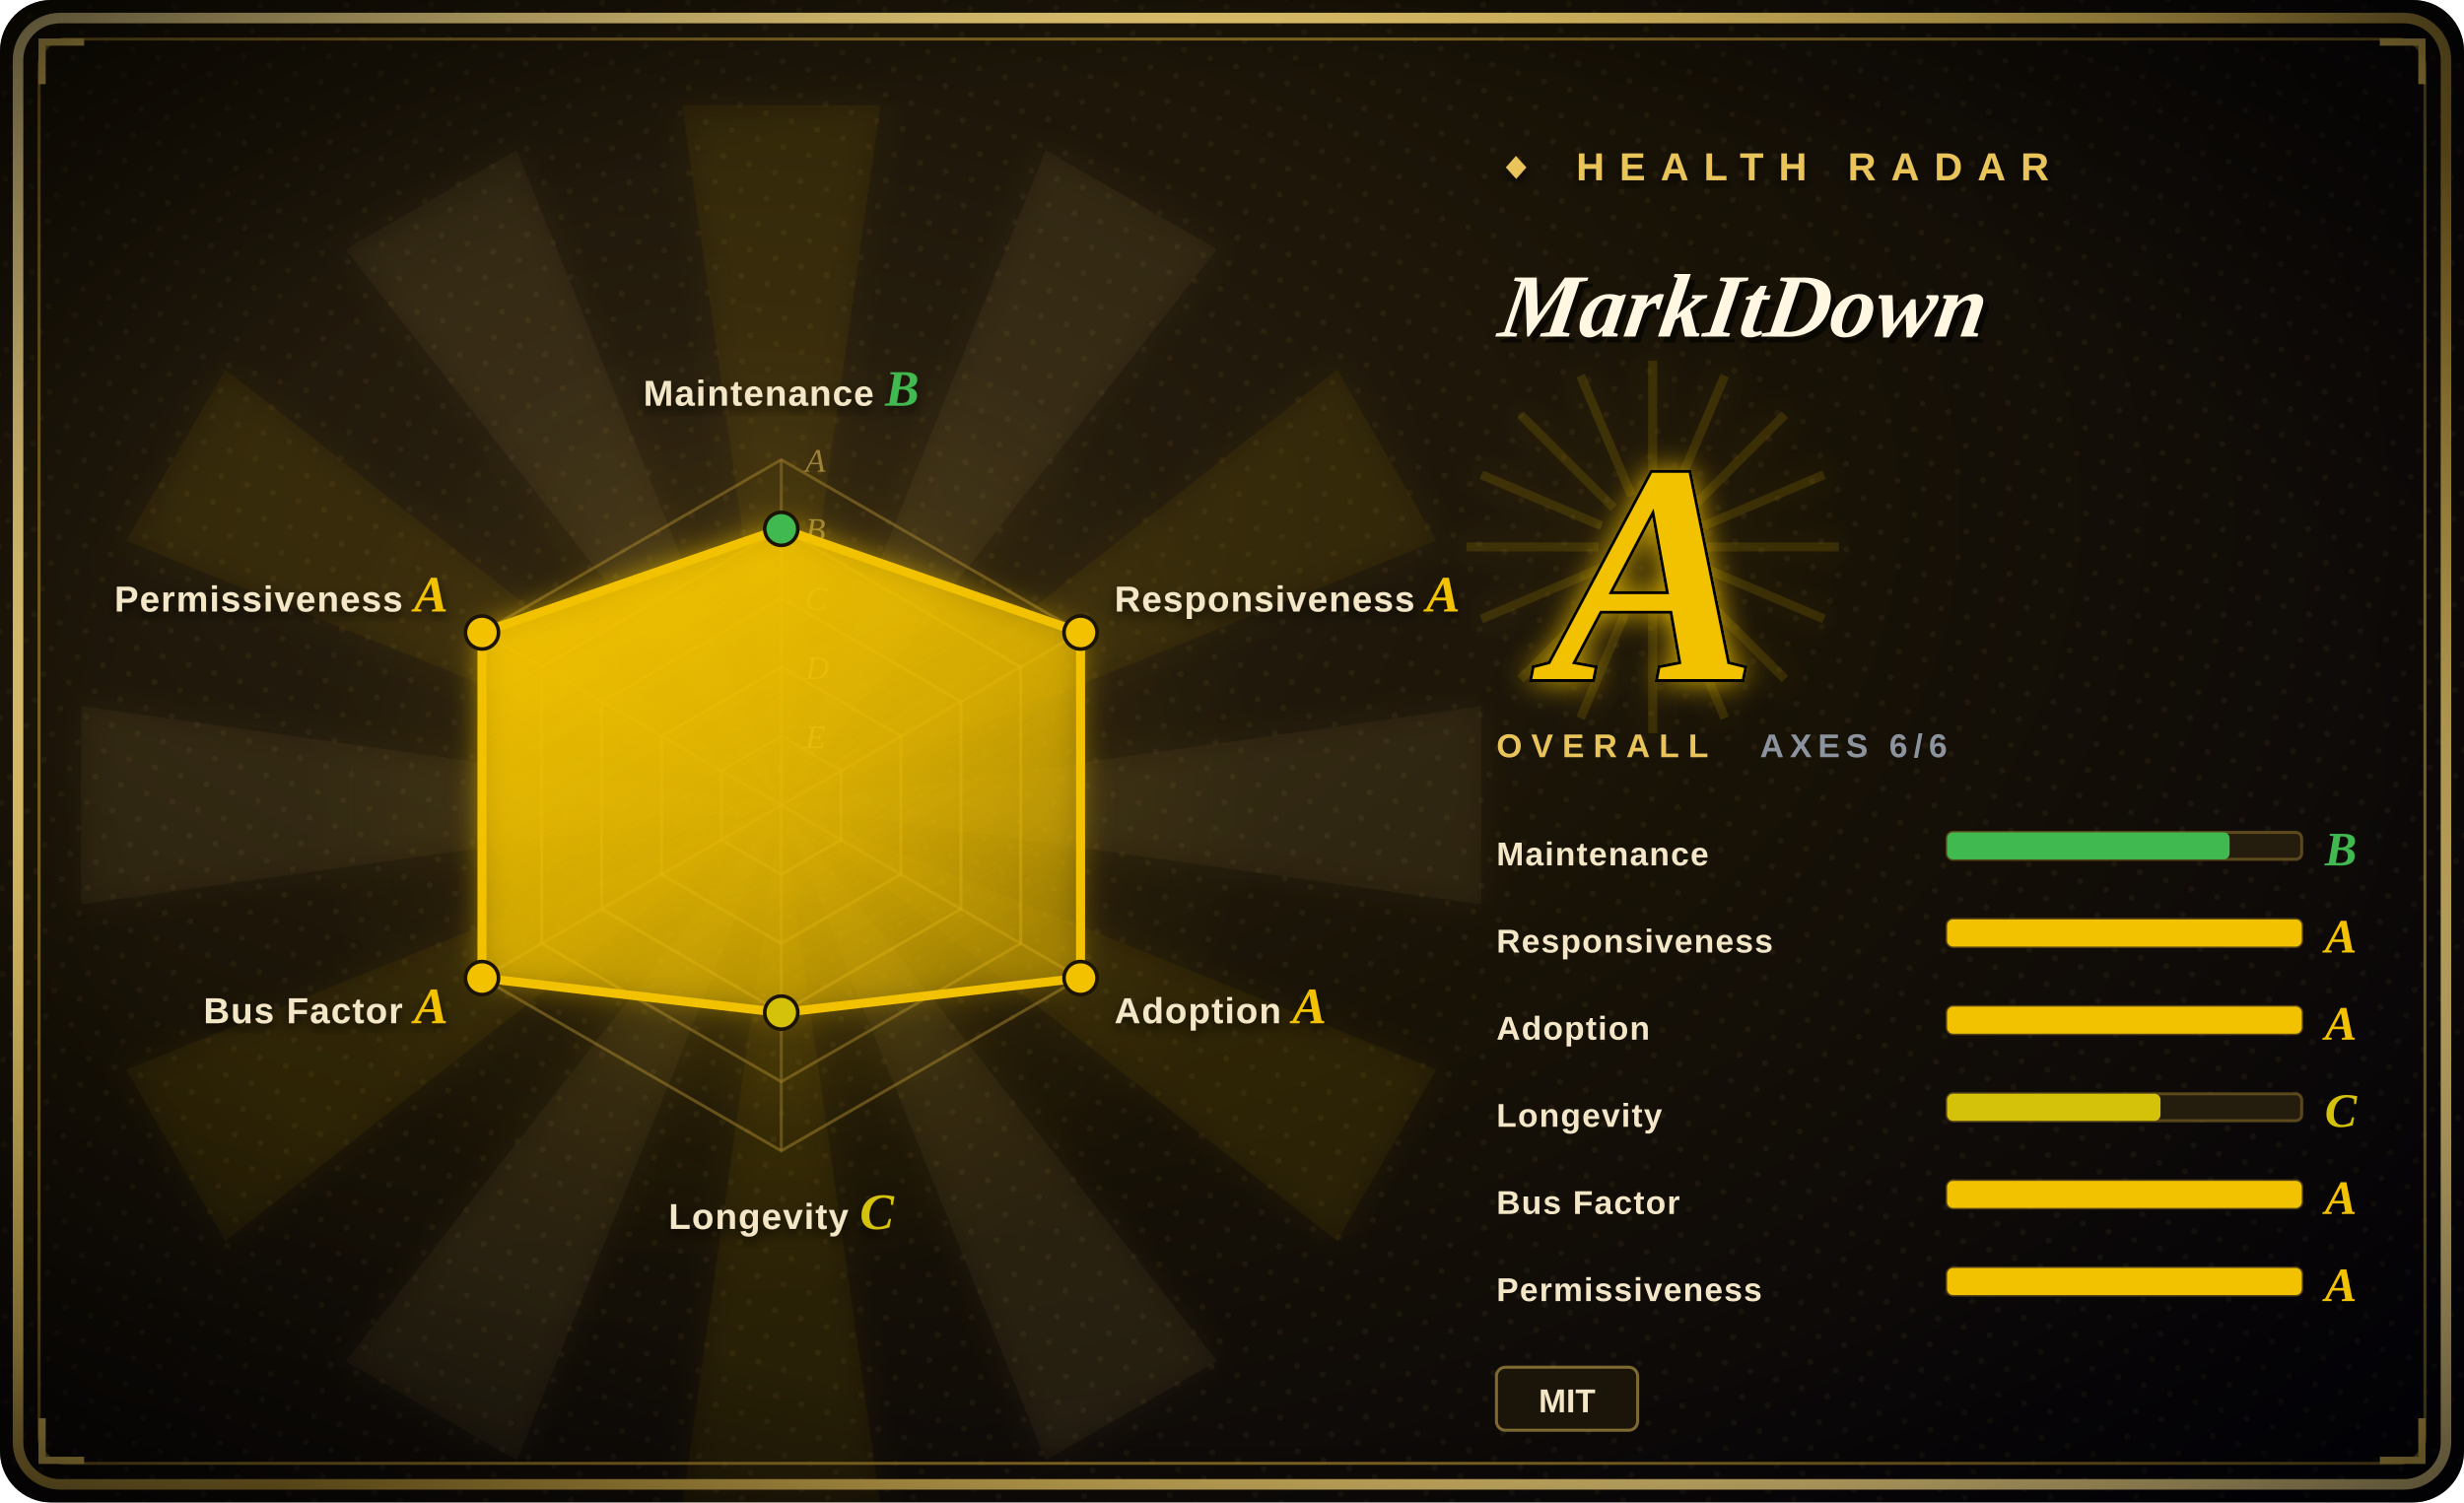
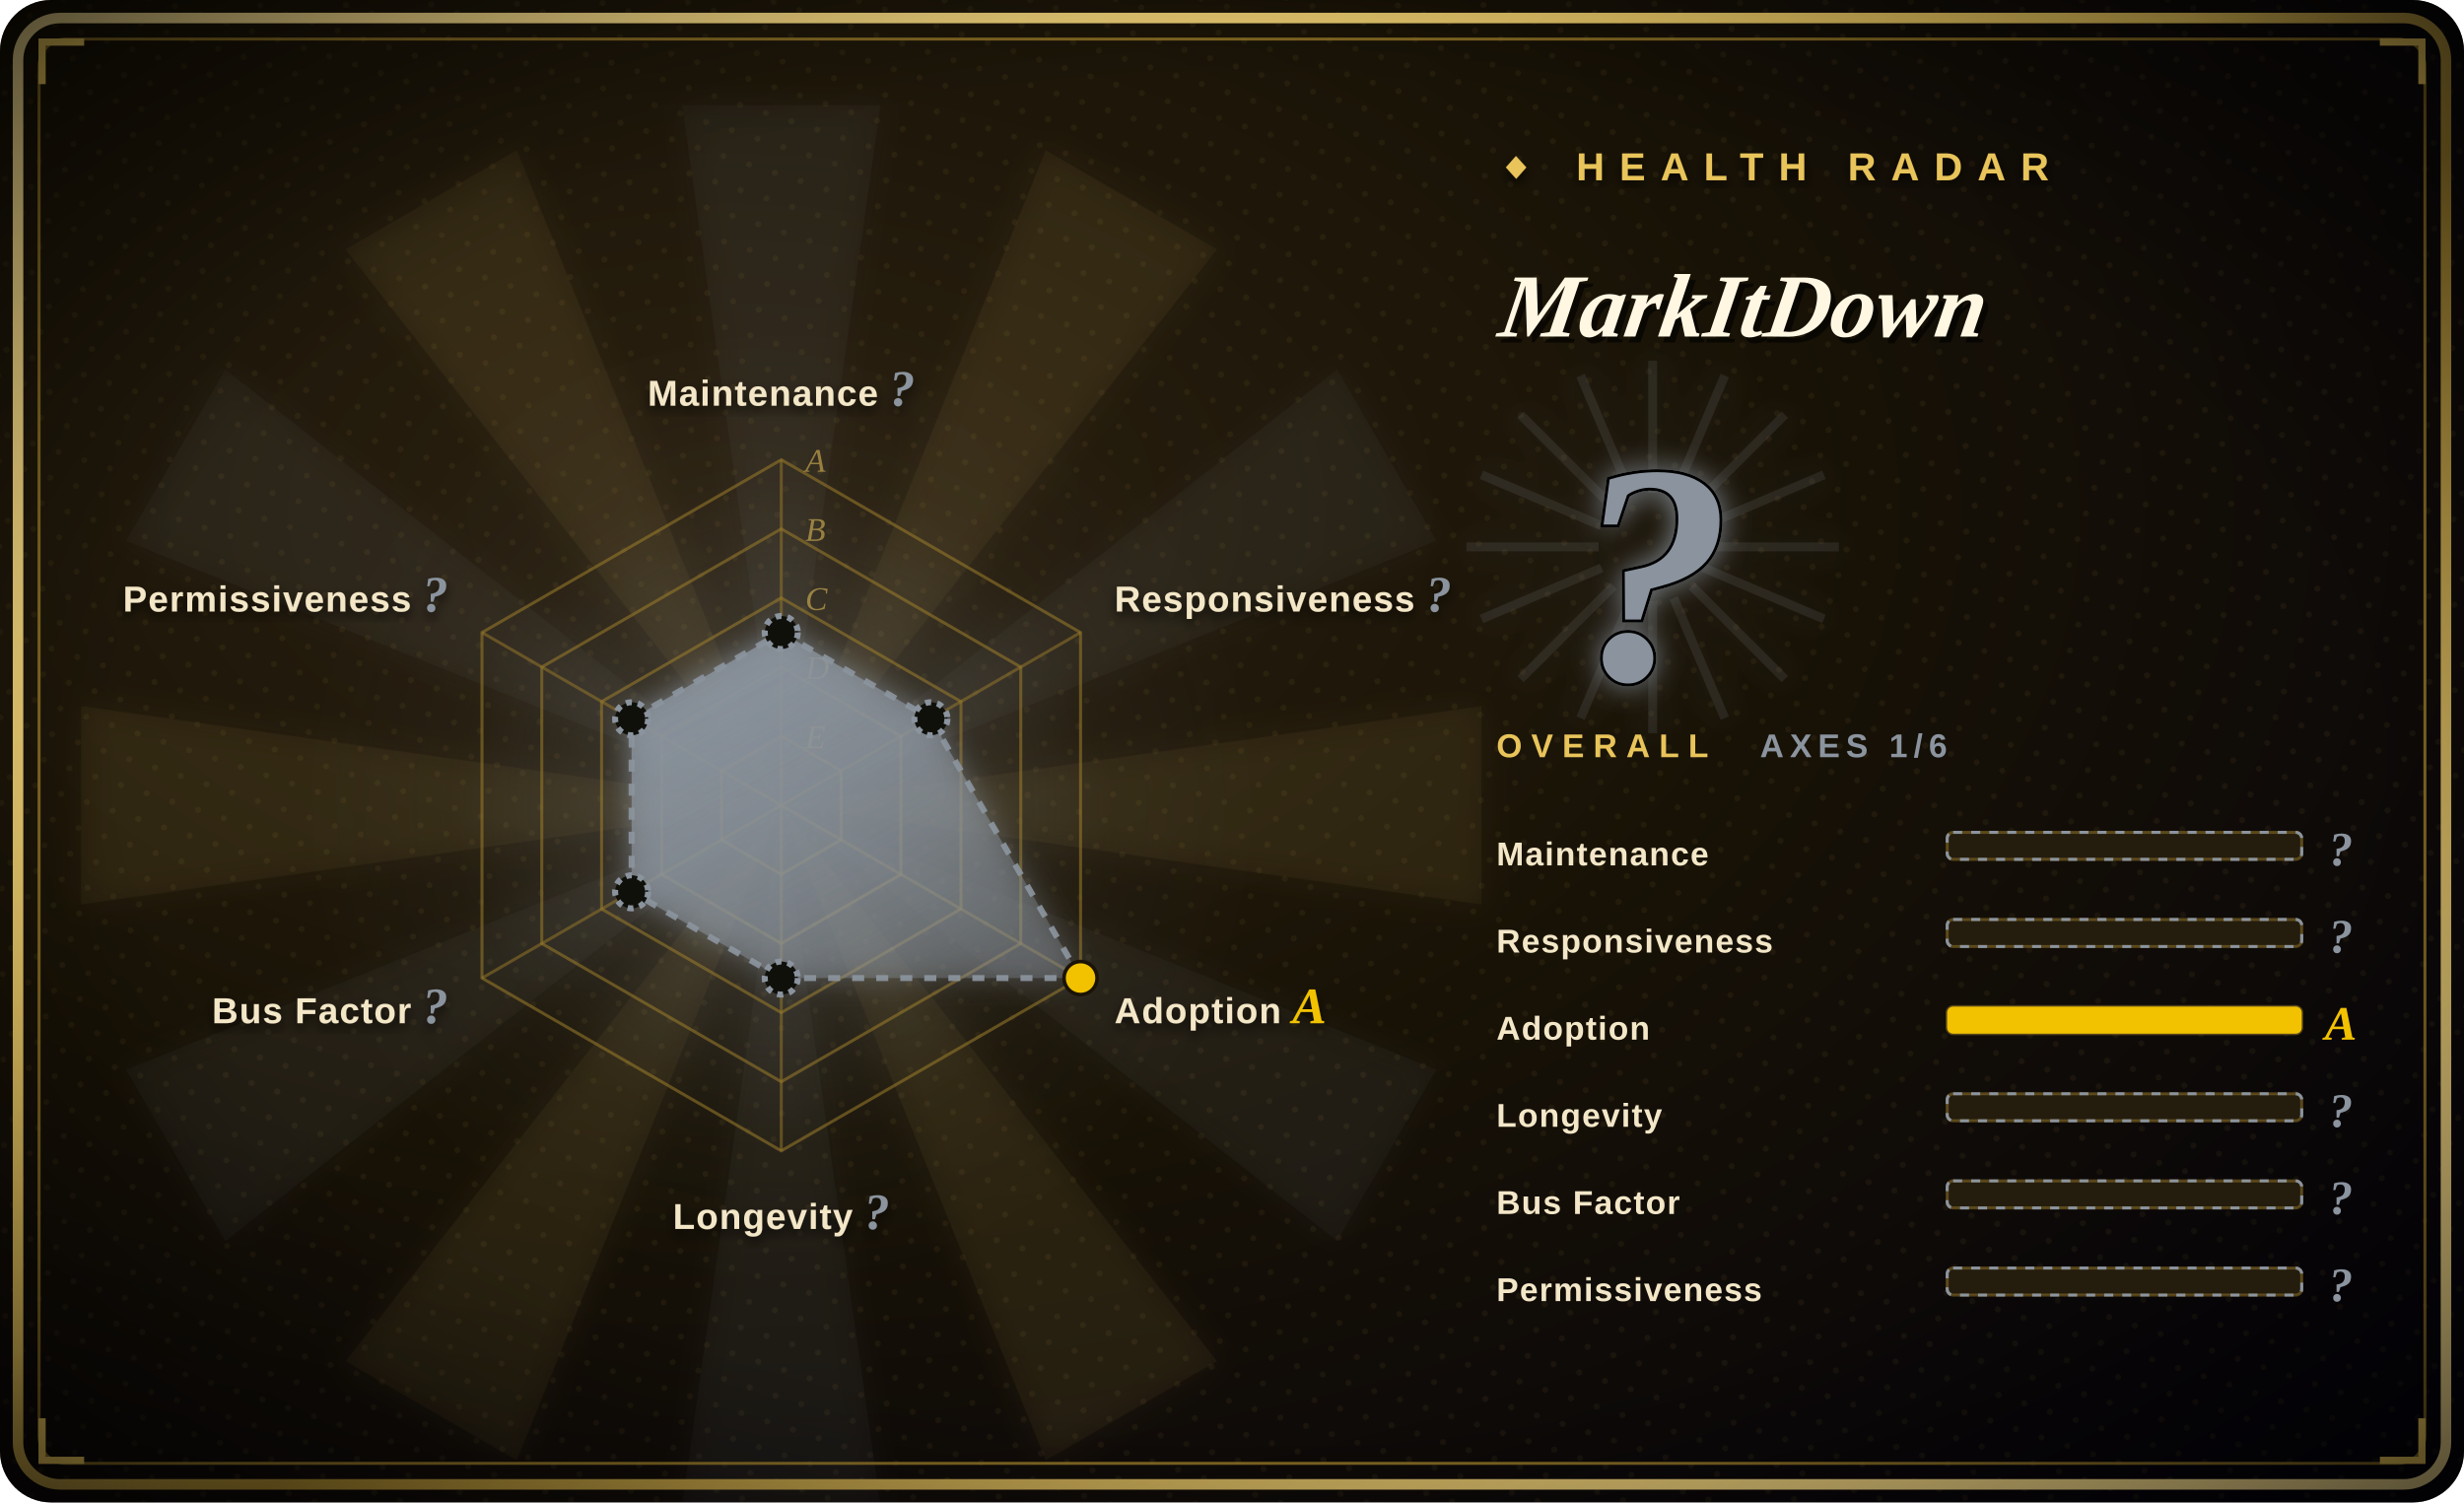
<svg xmlns="http://www.w3.org/2000/svg" width="820" height="500" viewBox="0 0 820 500">
  <defs>
    <radialGradient id="bg" cx="30%" cy="34%" r="90%">
      <stop offset="0%" stop-color="#2a2010" />
      <stop offset="48%" stop-color="#181206" />
      <stop offset="100%" stop-color="#05030a" />
    </radialGradient>
    <radialGradient id="vig" cx="50%" cy="50%" r="72%">
      <stop offset="62%" stop-color="#000000" stop-opacity="0" />
      <stop offset="100%" stop-color="#000000" stop-opacity="0.72" />
    </radialGradient>
    <linearGradient id="frame" x1="0" y1="0" x2="1" y2="1">
      <stop offset="0%" stop-color="#f6dd92" />
      <stop offset="45%" stop-color="#E8C45A" />
      <stop offset="55%" stop-color="#9c7d2a" />
      <stop offset="100%" stop-color="#f6dd92" />
    </linearGradient>
    <linearGradient id="poly" x1="0" y1="0" x2="0.7" y2="1">
-       <stop offset="0%" stop-color="#F2C200" stop-opacity="0.92" />
-       <stop offset="100%" stop-color="#F2C200" stop-opacity="0.34" />
+       <stop offset="0%" stop-color="#8B949E" stop-opacity="0.92" />
+       <stop offset="100%" stop-color="#8B949E" stop-opacity="0.34" />
    </linearGradient>
    <radialGradient id="halo" cx="50%" cy="50%" r="50%">
-       <stop offset="0%" stop-color="#F2C200" stop-opacity="0.34" />
-       <stop offset="68%" stop-color="#F2C200" stop-opacity="0.04" />
-       <stop offset="100%" stop-color="#F2C200" stop-opacity="0" />
+       <stop offset="0%" stop-color="#8B949E" stop-opacity="0.34" />
+       <stop offset="68%" stop-color="#8B949E" stop-opacity="0.04" />
+       <stop offset="100%" stop-color="#8B949E" stop-opacity="0" />
    </radialGradient>
    <filter id="glow" x="-60%" y="-60%" width="220%" height="220%">
      <feGaussianBlur stdDeviation="5" result="b" />
      <feMerge>
        <feMergeNode in="b" />
        <feMergeNode in="SourceGraphic" />
      </feMerge>
    </filter>
    <filter id="soft" x="-30%" y="-30%" width="160%" height="160%">
      <feDropShadow dx="0" dy="2" stdDeviation="2" flood-color="#000" flood-opacity="0.7" />
    </filter>
    <pattern id="halftone" width="9" height="9" patternUnits="userSpaceOnUse" patternTransform="rotate(18)">
      <circle cx="2" cy="2" r="1" fill="#E8C45A" fill-opacity="0.06" />
    </pattern>
  </defs>
  <rect width="820" height="500" rx="17" fill="url(#bg)" />
  <rect width="820" height="500" rx="17" fill="url(#halftone)" />
  <g opacity="0.5" filter="url(#glow)">
    <path d="M260,268 L493,235 L493,301 Z" fill="#E8C45A" fill-opacity="0.10" />
-     <path d="M260,268 L478,356 L445,413 Z" fill="#F2C200" fill-opacity="0.10" />
+     <path d="M260,268 L478,356 L445,413 Z" fill="#8B949E" fill-opacity="0.10" />
    <path d="M260,268 L405,453 L348,486 Z" fill="#E8C45A" fill-opacity="0.10" />
-     <path d="M260,268 L293,501 L227,501 Z" fill="#F2C200" fill-opacity="0.10" />
+     <path d="M260,268 L293,501 L227,501 Z" fill="#8B949E" fill-opacity="0.10" />
    <path d="M260,268 L172,486 L115,453 Z" fill="#E8C45A" fill-opacity="0.10" />
-     <path d="M260,268 L75,413 L42,356 Z" fill="#F2C200" fill-opacity="0.10" />
+     <path d="M260,268 L75,413 L42,356 Z" fill="#8B949E" fill-opacity="0.10" />
    <path d="M260,268 L27,301 L27,235 Z" fill="#E8C45A" fill-opacity="0.10" />
-     <path d="M260,268 L42,180 L75,123 Z" fill="#F2C200" fill-opacity="0.10" />
+     <path d="M260,268 L42,180 L75,123 Z" fill="#8B949E" fill-opacity="0.10" />
    <path d="M260,268 L115,83 L172,50 Z" fill="#E8C45A" fill-opacity="0.10" />
-     <path d="M260,268 L227,35 L293,35 Z" fill="#F2C200" fill-opacity="0.10" />
+     <path d="M260,268 L227,35 L293,35 Z" fill="#8B949E" fill-opacity="0.10" />
    <path d="M260,268 L348,50 L405,83 Z" fill="#E8C45A" fill-opacity="0.10" />
-     <path d="M260,268 L445,123 L478,180 Z" fill="#F2C200" fill-opacity="0.10" />
+     <path d="M260,268 L445,123 L478,180 Z" fill="#8B949E" fill-opacity="0.10" />
  </g>
  <circle cx="260" cy="268" r="161" fill="url(#halo)" />
  <rect x="6" y="6" width="808" height="488" rx="14" fill="none" stroke="url(#frame)" stroke-width="3.5" />
  <rect x="13" y="13" width="794" height="474" rx="9" fill="none" stroke="#9c7d2a" stroke-width="1" stroke-opacity="0.8" />
  <path d="M14,28 L14,14 L28,14" fill="none" stroke="#E8C45A" stroke-width="2.4" />
  <path d="M806,28 L806,14 L792,14" fill="none" stroke="#E8C45A" stroke-width="2.4" />
  <path d="M14,472 L14,486 L28,486" fill="none" stroke="#E8C45A" stroke-width="2.4" />
  <path d="M806,472 L806,486 L792,486" fill="none" stroke="#E8C45A" stroke-width="2.4" />
  <rect width="820" height="500" rx="17" fill="url(#vig)" />
  <polygon points="260.0,153.0 359.6,210.5 359.6,325.5 260.0,383.0 160.4,325.5 160.4,210.5" fill="none" stroke="#9c7d2a" stroke-opacity="0.55" stroke-width="1" />
  <polygon points="260.0,176.0 339.7,222.0 339.7,314.0 260.0,360.0 180.3,314.0 180.3,222.0" fill="none" stroke="#9c7d2a" stroke-opacity="0.55" stroke-width="1" />
  <polygon points="260.0,199.0 319.8,233.5 319.8,302.5 260.0,337.0 200.2,302.5 200.2,233.5" fill="none" stroke="#9c7d2a" stroke-opacity="0.55" stroke-width="1" />
  <polygon points="260.0,222.0 299.8,245.0 299.8,291.0 260.0,314.0 220.2,291.0 220.2,245.0" fill="none" stroke="#9c7d2a" stroke-opacity="0.55" stroke-width="1" />
  <polygon points="260.0,245.0 279.9,256.5 279.9,279.5 260.0,291.0 240.1,279.5 240.1,256.5" fill="none" stroke="#9c7d2a" stroke-opacity="0.55" stroke-width="1" />
  <line x1="260" y1="268" x2="260.0" y2="153.0" stroke="#9c7d2a" stroke-opacity="0.5" stroke-width="1" />
  <line x1="260" y1="268" x2="359.6" y2="210.5" stroke="#9c7d2a" stroke-opacity="0.5" stroke-width="1" />
  <line x1="260" y1="268" x2="359.6" y2="325.5" stroke="#9c7d2a" stroke-opacity="0.5" stroke-width="1" />
  <line x1="260" y1="268" x2="260.0" y2="383.0" stroke="#9c7d2a" stroke-opacity="0.5" stroke-width="1" />
  <line x1="260" y1="268" x2="160.4" y2="325.5" stroke="#9c7d2a" stroke-opacity="0.5" stroke-width="1" />
  <line x1="260" y1="268" x2="160.4" y2="210.5" stroke="#9c7d2a" stroke-opacity="0.5" stroke-width="1" />
  <text x="268" y="157.0" font-size="11" font-style="italic" fill="#E8C45A" fill-opacity="0.55" font-family="'Georgia','Times New Roman',serif">A</text>
  <text x="268" y="180.0" font-size="11" font-style="italic" fill="#E8C45A" fill-opacity="0.55" font-family="'Georgia','Times New Roman',serif">B</text>
  <text x="268" y="203.0" font-size="11" font-style="italic" fill="#E8C45A" fill-opacity="0.55" font-family="'Georgia','Times New Roman',serif">C</text>
  <text x="268" y="226.0" font-size="11" font-style="italic" fill="#E8C45A" fill-opacity="0.55" font-family="'Georgia','Times New Roman',serif">D</text>
  <text x="268" y="249.0" font-size="11" font-style="italic" fill="#E8C45A" fill-opacity="0.55" font-family="'Georgia','Times New Roman',serif">E</text>
-   <polygon points="260.0,176.0 359.6,210.5 359.6,325.5 260.0,337.0 160.4,325.5 160.4,210.5" fill="url(#poly)" filter="url(#glow)" />
-   <line x1="260.0" y1="176.0" x2="359.6" y2="210.5" stroke="#F2C200" stroke-width="3" />
-   <line x1="359.6" y1="210.5" x2="359.6" y2="325.5" stroke="#F2C200" stroke-width="3" />
-   <line x1="359.6" y1="325.5" x2="260.0" y2="337.0" stroke="#F2C200" stroke-width="3" />
-   <line x1="260.0" y1="337.0" x2="160.4" y2="325.5" stroke="#F2C200" stroke-width="3" />
-   <line x1="160.4" y1="325.5" x2="160.4" y2="210.5" stroke="#F2C200" stroke-width="3" />
-   <line x1="160.4" y1="210.5" x2="260.0" y2="176.0" stroke="#F2C200" stroke-width="3" />
-   <circle cx="260.0" cy="176.0" r="5.5" fill="#3FB950" stroke="#1a1306" stroke-width="1.2" />
-   <circle cx="359.6" cy="210.5" r="5.5" fill="#F2C200" stroke="#1a1306" stroke-width="1.2" />
+   <polygon points="260.0,210.5 309.8,239.2 359.6,325.5 260.0,325.5 210.2,296.8 210.2,239.2" fill="url(#poly)" filter="url(#glow)" />
+   <line x1="260.0" y1="210.5" x2="309.8" y2="239.2" stroke="#8B949E" stroke-width="2" stroke-dasharray="4 4" stroke-opacity="0.92" />
+   <line x1="309.8" y1="239.2" x2="359.6" y2="325.5" stroke="#8B949E" stroke-width="2" stroke-dasharray="4 4" stroke-opacity="0.92" />
+   <line x1="359.6" y1="325.5" x2="260.0" y2="325.5" stroke="#8B949E" stroke-width="2" stroke-dasharray="4 4" stroke-opacity="0.92" />
+   <line x1="260.0" y1="325.5" x2="210.2" y2="296.8" stroke="#8B949E" stroke-width="2" stroke-dasharray="4 4" stroke-opacity="0.92" />
+   <line x1="210.2" y1="296.8" x2="210.2" y2="239.2" stroke="#8B949E" stroke-width="2" stroke-dasharray="4 4" stroke-opacity="0.92" />
+   <line x1="210.2" y1="239.2" x2="260.0" y2="210.5" stroke="#8B949E" stroke-width="2" stroke-dasharray="4 4" stroke-opacity="0.92" />
+   <circle cx="260.0" cy="210.5" r="5.5" fill="#10100b" stroke="#8B949E" stroke-width="2" stroke-dasharray="2 2" />
+   <circle cx="309.8" cy="239.2" r="5.5" fill="#10100b" stroke="#8B949E" stroke-width="2" stroke-dasharray="2 2" />
  <circle cx="359.6" cy="325.5" r="5.5" fill="#F2C200" stroke="#1a1306" stroke-width="1.2" />
-   <circle cx="260.0" cy="337.0" r="5.5" fill="#D4C20A" stroke="#1a1306" stroke-width="1.2" />
-   <circle cx="160.4" cy="325.5" r="5.5" fill="#F2C200" stroke="#1a1306" stroke-width="1.2" />
-   <circle cx="160.4" cy="210.5" r="5.5" fill="#F2C200" stroke="#1a1306" stroke-width="1.2" />
-   <text x="260.0" y="135.0" font-size="12" font-weight="900" fill="#f3e7c8" text-anchor="middle" font-family="'Arial Black','Helvetica Neue',Arial,sans-serif" letter-spacing="0.4" filter="url(#soft)">Maintenance <tspan fill="#3FB950" font-family="'Georgia','Times New Roman',serif" font-style="italic" font-size="17">B</tspan>
+   <circle cx="260.0" cy="325.5" r="5.5" fill="#10100b" stroke="#8B949E" stroke-width="2" stroke-dasharray="2 2" />
+   <circle cx="210.2" cy="296.8" r="5.5" fill="#10100b" stroke="#8B949E" stroke-width="2" stroke-dasharray="2 2" />
+   <circle cx="210.2" cy="239.2" r="5.5" fill="#10100b" stroke="#8B949E" stroke-width="2" stroke-dasharray="2 2" />
+   <text x="260.0" y="135.0" font-size="12" font-weight="900" fill="#f3e7c8" text-anchor="middle" font-family="'Arial Black','Helvetica Neue',Arial,sans-serif" letter-spacing="0.4" filter="url(#soft)">Maintenance <tspan fill="#8B949E" font-family="'Georgia','Times New Roman',serif" font-style="italic" font-size="17">?</tspan>
  </text>
-   <text x="370.9" y="203.5" font-size="12" font-weight="900" fill="#f3e7c8" text-anchor="start" font-family="'Arial Black','Helvetica Neue',Arial,sans-serif" letter-spacing="0.4" filter="url(#soft)">Responsiveness <tspan fill="#F2C200" font-family="'Georgia','Times New Roman',serif" font-style="italic" font-size="17">A</tspan>
+   <text x="370.9" y="203.5" font-size="12" font-weight="900" fill="#f3e7c8" text-anchor="start" font-family="'Arial Black','Helvetica Neue',Arial,sans-serif" letter-spacing="0.4" filter="url(#soft)">Responsiveness <tspan fill="#8B949E" font-family="'Georgia','Times New Roman',serif" font-style="italic" font-size="17">?</tspan>
  </text>
  <text x="370.9" y="340.5" font-size="12" font-weight="900" fill="#f3e7c8" text-anchor="start" font-family="'Arial Black','Helvetica Neue',Arial,sans-serif" letter-spacing="0.4" filter="url(#soft)">Adoption <tspan fill="#F2C200" font-family="'Georgia','Times New Roman',serif" font-style="italic" font-size="17">A</tspan>
  </text>
-   <text x="260.0" y="409.0" font-size="12" font-weight="900" fill="#f3e7c8" text-anchor="middle" font-family="'Arial Black','Helvetica Neue',Arial,sans-serif" letter-spacing="0.4" filter="url(#soft)">Longevity <tspan fill="#D4C20A" font-family="'Georgia','Times New Roman',serif" font-style="italic" font-size="17">C</tspan>
+   <text x="260.0" y="409.0" font-size="12" font-weight="900" fill="#f3e7c8" text-anchor="middle" font-family="'Arial Black','Helvetica Neue',Arial,sans-serif" letter-spacing="0.4" filter="url(#soft)">Longevity <tspan fill="#8B949E" font-family="'Georgia','Times New Roman',serif" font-style="italic" font-size="17">?</tspan>
  </text>
-   <text x="149.1" y="340.5" font-size="12" font-weight="900" fill="#f3e7c8" text-anchor="end" font-family="'Arial Black','Helvetica Neue',Arial,sans-serif" letter-spacing="0.4" filter="url(#soft)">Bus Factor <tspan fill="#F2C200" font-family="'Georgia','Times New Roman',serif" font-style="italic" font-size="17">A</tspan>
+   <text x="149.1" y="340.5" font-size="12" font-weight="900" fill="#f3e7c8" text-anchor="end" font-family="'Arial Black','Helvetica Neue',Arial,sans-serif" letter-spacing="0.4" filter="url(#soft)">Bus Factor <tspan fill="#8B949E" font-family="'Georgia','Times New Roman',serif" font-style="italic" font-size="17">?</tspan>
  </text>
-   <text x="149.1" y="203.5" font-size="12" font-weight="900" fill="#f3e7c8" text-anchor="end" font-family="'Arial Black','Helvetica Neue',Arial,sans-serif" letter-spacing="0.4" filter="url(#soft)">Permissiveness <tspan fill="#F2C200" font-family="'Georgia','Times New Roman',serif" font-style="italic" font-size="17">A</tspan>
+   <text x="149.1" y="203.5" font-size="12" font-weight="900" fill="#f3e7c8" text-anchor="end" font-family="'Arial Black','Helvetica Neue',Arial,sans-serif" letter-spacing="0.4" filter="url(#soft)">Permissiveness <tspan fill="#8B949E" font-family="'Georgia','Times New Roman',serif" font-style="italic" font-size="17">?</tspan>
  </text>
  <text x="498" y="60" font-size="13" letter-spacing="5" fill="#E8C45A" font-weight="900" font-family="'Arial Black','Helvetica Neue',Arial,sans-serif" filter="url(#soft)">◆ HEALTH RADAR</text>
  <g transform="translate(498,112) skewX(-9)">
    <text x="2" y="2" font-size="30" font-weight="900" font-style="italic" fill="#000" fill-opacity="0.6" font-family="'Georgia','Times New Roman',serif">MarkItDown</text>
    <text x="0" y="0" font-size="30" font-weight="900" font-style="italic" fill="#fff7e2" font-family="'Georgia','Times New Roman',serif">MarkItDown</text>
  </g>
  <line x1="498" y1="124" x2="648" y2="124" stroke="url(#frame)" stroke-width="2" />
  <g opacity="0.85" filter="url(#glow)">
-     <line x1="568" y1="182" x2="612" y2="182" stroke="#F2C200" stroke-opacity="0.16" stroke-width="3" />
-     <line x1="567" y1="189" x2="607" y2="206" stroke="#F2C200" stroke-opacity="0.16" stroke-width="3" />
-     <line x1="563" y1="195" x2="594" y2="226" stroke="#F2C200" stroke-opacity="0.16" stroke-width="3" />
-     <line x1="557" y1="199" x2="574" y2="239" stroke="#F2C200" stroke-opacity="0.16" stroke-width="3" />
-     <line x1="550" y1="200" x2="550" y2="244" stroke="#F2C200" stroke-opacity="0.16" stroke-width="3" />
-     <line x1="543" y1="199" x2="526" y2="239" stroke="#F2C200" stroke-opacity="0.16" stroke-width="3" />
-     <line x1="537" y1="195" x2="506" y2="226" stroke="#F2C200" stroke-opacity="0.16" stroke-width="3" />
-     <line x1="533" y1="189" x2="493" y2="206" stroke="#F2C200" stroke-opacity="0.16" stroke-width="3" />
-     <line x1="532" y1="182" x2="488" y2="182" stroke="#F2C200" stroke-opacity="0.16" stroke-width="3" />
-     <line x1="533" y1="175" x2="493" y2="158" stroke="#F2C200" stroke-opacity="0.16" stroke-width="3" />
-     <line x1="537" y1="169" x2="506" y2="138" stroke="#F2C200" stroke-opacity="0.16" stroke-width="3" />
-     <line x1="543" y1="165" x2="526" y2="125" stroke="#F2C200" stroke-opacity="0.16" stroke-width="3" />
-     <line x1="550" y1="164" x2="550" y2="120" stroke="#F2C200" stroke-opacity="0.16" stroke-width="3" />
-     <line x1="557" y1="165" x2="574" y2="125" stroke="#F2C200" stroke-opacity="0.16" stroke-width="3" />
-     <line x1="563" y1="169" x2="594" y2="138" stroke="#F2C200" stroke-opacity="0.16" stroke-width="3" />
-     <line x1="567" y1="175" x2="607" y2="158" stroke="#F2C200" stroke-opacity="0.16" stroke-width="3" />
+     <line x1="568" y1="182" x2="612" y2="182" stroke="#8B949E" stroke-opacity="0.16" stroke-width="3" />
+     <line x1="567" y1="189" x2="607" y2="206" stroke="#8B949E" stroke-opacity="0.16" stroke-width="3" />
+     <line x1="563" y1="195" x2="594" y2="226" stroke="#8B949E" stroke-opacity="0.16" stroke-width="3" />
+     <line x1="557" y1="199" x2="574" y2="239" stroke="#8B949E" stroke-opacity="0.16" stroke-width="3" />
+     <line x1="550" y1="200" x2="550" y2="244" stroke="#8B949E" stroke-opacity="0.16" stroke-width="3" />
+     <line x1="543" y1="199" x2="526" y2="239" stroke="#8B949E" stroke-opacity="0.16" stroke-width="3" />
+     <line x1="537" y1="195" x2="506" y2="226" stroke="#8B949E" stroke-opacity="0.16" stroke-width="3" />
+     <line x1="533" y1="189" x2="493" y2="206" stroke="#8B949E" stroke-opacity="0.16" stroke-width="3" />
+     <line x1="532" y1="182" x2="488" y2="182" stroke="#8B949E" stroke-opacity="0.16" stroke-width="3" />
+     <line x1="533" y1="175" x2="493" y2="158" stroke="#8B949E" stroke-opacity="0.16" stroke-width="3" />
+     <line x1="537" y1="169" x2="506" y2="138" stroke="#8B949E" stroke-opacity="0.16" stroke-width="3" />
+     <line x1="543" y1="165" x2="526" y2="125" stroke="#8B949E" stroke-opacity="0.16" stroke-width="3" />
+     <line x1="550" y1="164" x2="550" y2="120" stroke="#8B949E" stroke-opacity="0.16" stroke-width="3" />
+     <line x1="557" y1="165" x2="574" y2="125" stroke="#8B949E" stroke-opacity="0.16" stroke-width="3" />
+     <line x1="563" y1="169" x2="594" y2="138" stroke="#8B949E" stroke-opacity="0.16" stroke-width="3" />
+     <line x1="567" y1="175" x2="607" y2="158" stroke="#8B949E" stroke-opacity="0.16" stroke-width="3" />
  </g>
-   <text x="550" y="226" font-size="104" font-weight="900" font-style="italic" text-anchor="middle" fill="#F2C200" stroke="#000" stroke-width="2" paint-order="stroke" font-family="'Georgia','Times New Roman',serif" filter="url(#glow)">A</text>
+   <text x="550" y="226" font-size="104" font-weight="900" font-style="italic" text-anchor="middle" fill="#8B949E" stroke="#000" stroke-width="2" paint-order="stroke" font-family="'Georgia','Times New Roman',serif" filter="url(#glow)">?</text>
  <text x="498" y="252" font-size="11" letter-spacing="3" fill="#E8C45A" font-family="'Arial Black','Helvetica Neue',Arial,sans-serif" font-weight="900">OVERALL</text>
-   <text x="648" y="252" font-size="11" letter-spacing="2" fill="#8B949E" font-family="'Arial Black','Helvetica Neue',Arial,sans-serif" font-weight="900" text-anchor="end">AXES 6/6</text>
+   <text x="648" y="252" font-size="11" letter-spacing="2" fill="#8B949E" font-family="'Arial Black','Helvetica Neue',Arial,sans-serif" font-weight="900" text-anchor="end">AXES 1/6</text>
  <text x="498" y="288" font-size="11" font-weight="900" fill="#f3e7c8" font-family="'Arial Black','Helvetica Neue',Arial,sans-serif" letter-spacing="0.4">Maintenance</text>
  <rect x="648" y="277" width="118" height="9" rx="2" fill="#241d0e" stroke="#9c7d2a" stroke-opacity="0.5" />
-   <rect x="648" y="277" width="94" height="9" rx="2" fill="#3FB950" />
-   <text x="779" y="288" font-size="16" font-weight="900" font-style="italic" fill="#3FB950" font-family="'Georgia','Times New Roman',serif" text-anchor="middle">B</text>
+   <rect x="648" y="277" width="118" height="9" rx="2" fill="none" stroke="#8B949E" stroke-dasharray="3 3" />
+   <text x="779" y="288" font-size="16" font-weight="900" font-style="italic" fill="#8B949E" font-family="'Georgia','Times New Roman',serif" text-anchor="middle">?</text>
  <text x="498" y="317" font-size="11" font-weight="900" fill="#f3e7c8" font-family="'Arial Black','Helvetica Neue',Arial,sans-serif" letter-spacing="0.4">Responsiveness</text>
  <rect x="648" y="306" width="118" height="9" rx="2" fill="#241d0e" stroke="#9c7d2a" stroke-opacity="0.5" />
-   <rect x="648" y="306" width="118" height="9" rx="2" fill="#F2C200" />
-   <text x="779" y="317" font-size="16" font-weight="900" font-style="italic" fill="#F2C200" font-family="'Georgia','Times New Roman',serif" text-anchor="middle">A</text>
+   <rect x="648" y="306" width="118" height="9" rx="2" fill="none" stroke="#8B949E" stroke-dasharray="3 3" />
+   <text x="779" y="317" font-size="16" font-weight="900" font-style="italic" fill="#8B949E" font-family="'Georgia','Times New Roman',serif" text-anchor="middle">?</text>
  <text x="498" y="346" font-size="11" font-weight="900" fill="#f3e7c8" font-family="'Arial Black','Helvetica Neue',Arial,sans-serif" letter-spacing="0.4">Adoption</text>
  <rect x="648" y="335" width="118" height="9" rx="2" fill="#241d0e" stroke="#9c7d2a" stroke-opacity="0.5" />
  <rect x="648" y="335" width="118" height="9" rx="2" fill="#F2C200" />
  <text x="779" y="346" font-size="16" font-weight="900" font-style="italic" fill="#F2C200" font-family="'Georgia','Times New Roman',serif" text-anchor="middle">A</text>
  <text x="498" y="375" font-size="11" font-weight="900" fill="#f3e7c8" font-family="'Arial Black','Helvetica Neue',Arial,sans-serif" letter-spacing="0.4">Longevity</text>
  <rect x="648" y="364" width="118" height="9" rx="2" fill="#241d0e" stroke="#9c7d2a" stroke-opacity="0.5" />
-   <rect x="648" y="364" width="71" height="9" rx="2" fill="#D4C20A" />
-   <text x="779" y="375" font-size="16" font-weight="900" font-style="italic" fill="#D4C20A" font-family="'Georgia','Times New Roman',serif" text-anchor="middle">C</text>
+   <rect x="648" y="364" width="118" height="9" rx="2" fill="none" stroke="#8B949E" stroke-dasharray="3 3" />
+   <text x="779" y="375" font-size="16" font-weight="900" font-style="italic" fill="#8B949E" font-family="'Georgia','Times New Roman',serif" text-anchor="middle">?</text>
  <text x="498" y="404" font-size="11" font-weight="900" fill="#f3e7c8" font-family="'Arial Black','Helvetica Neue',Arial,sans-serif" letter-spacing="0.4">Bus Factor</text>
  <rect x="648" y="393" width="118" height="9" rx="2" fill="#241d0e" stroke="#9c7d2a" stroke-opacity="0.5" />
-   <rect x="648" y="393" width="118" height="9" rx="2" fill="#F2C200" />
-   <text x="779" y="404" font-size="16" font-weight="900" font-style="italic" fill="#F2C200" font-family="'Georgia','Times New Roman',serif" text-anchor="middle">A</text>
+   <rect x="648" y="393" width="118" height="9" rx="2" fill="none" stroke="#8B949E" stroke-dasharray="3 3" />
+   <text x="779" y="404" font-size="16" font-weight="900" font-style="italic" fill="#8B949E" font-family="'Georgia','Times New Roman',serif" text-anchor="middle">?</text>
  <text x="498" y="433" font-size="11" font-weight="900" fill="#f3e7c8" font-family="'Arial Black','Helvetica Neue',Arial,sans-serif" letter-spacing="0.4">Permissiveness</text>
  <rect x="648" y="422" width="118" height="9" rx="2" fill="#241d0e" stroke="#9c7d2a" stroke-opacity="0.5" />
-   <rect x="648" y="422" width="118" height="9" rx="2" fill="#F2C200" />
-   <text x="779" y="433" font-size="16" font-weight="900" font-style="italic" fill="#F2C200" font-family="'Georgia','Times New Roman',serif" text-anchor="middle">A</text>
-   <rect x="498" y="455" width="47" height="21" rx="3" fill="#1b1408" stroke="#E8C45A" stroke-opacity="0.5" />
-   <text x="521.5" y="470" font-size="11" font-weight="700" fill="#f3e7c8" text-anchor="middle" font-family="'Arial Black','Helvetica Neue',Arial,sans-serif">MIT</text>
+   <rect x="648" y="422" width="118" height="9" rx="2" fill="none" stroke="#8B949E" stroke-dasharray="3 3" />
+   <text x="779" y="433" font-size="16" font-weight="900" font-style="italic" fill="#8B949E" font-family="'Georgia','Times New Roman',serif" text-anchor="middle">?</text>
</svg>
